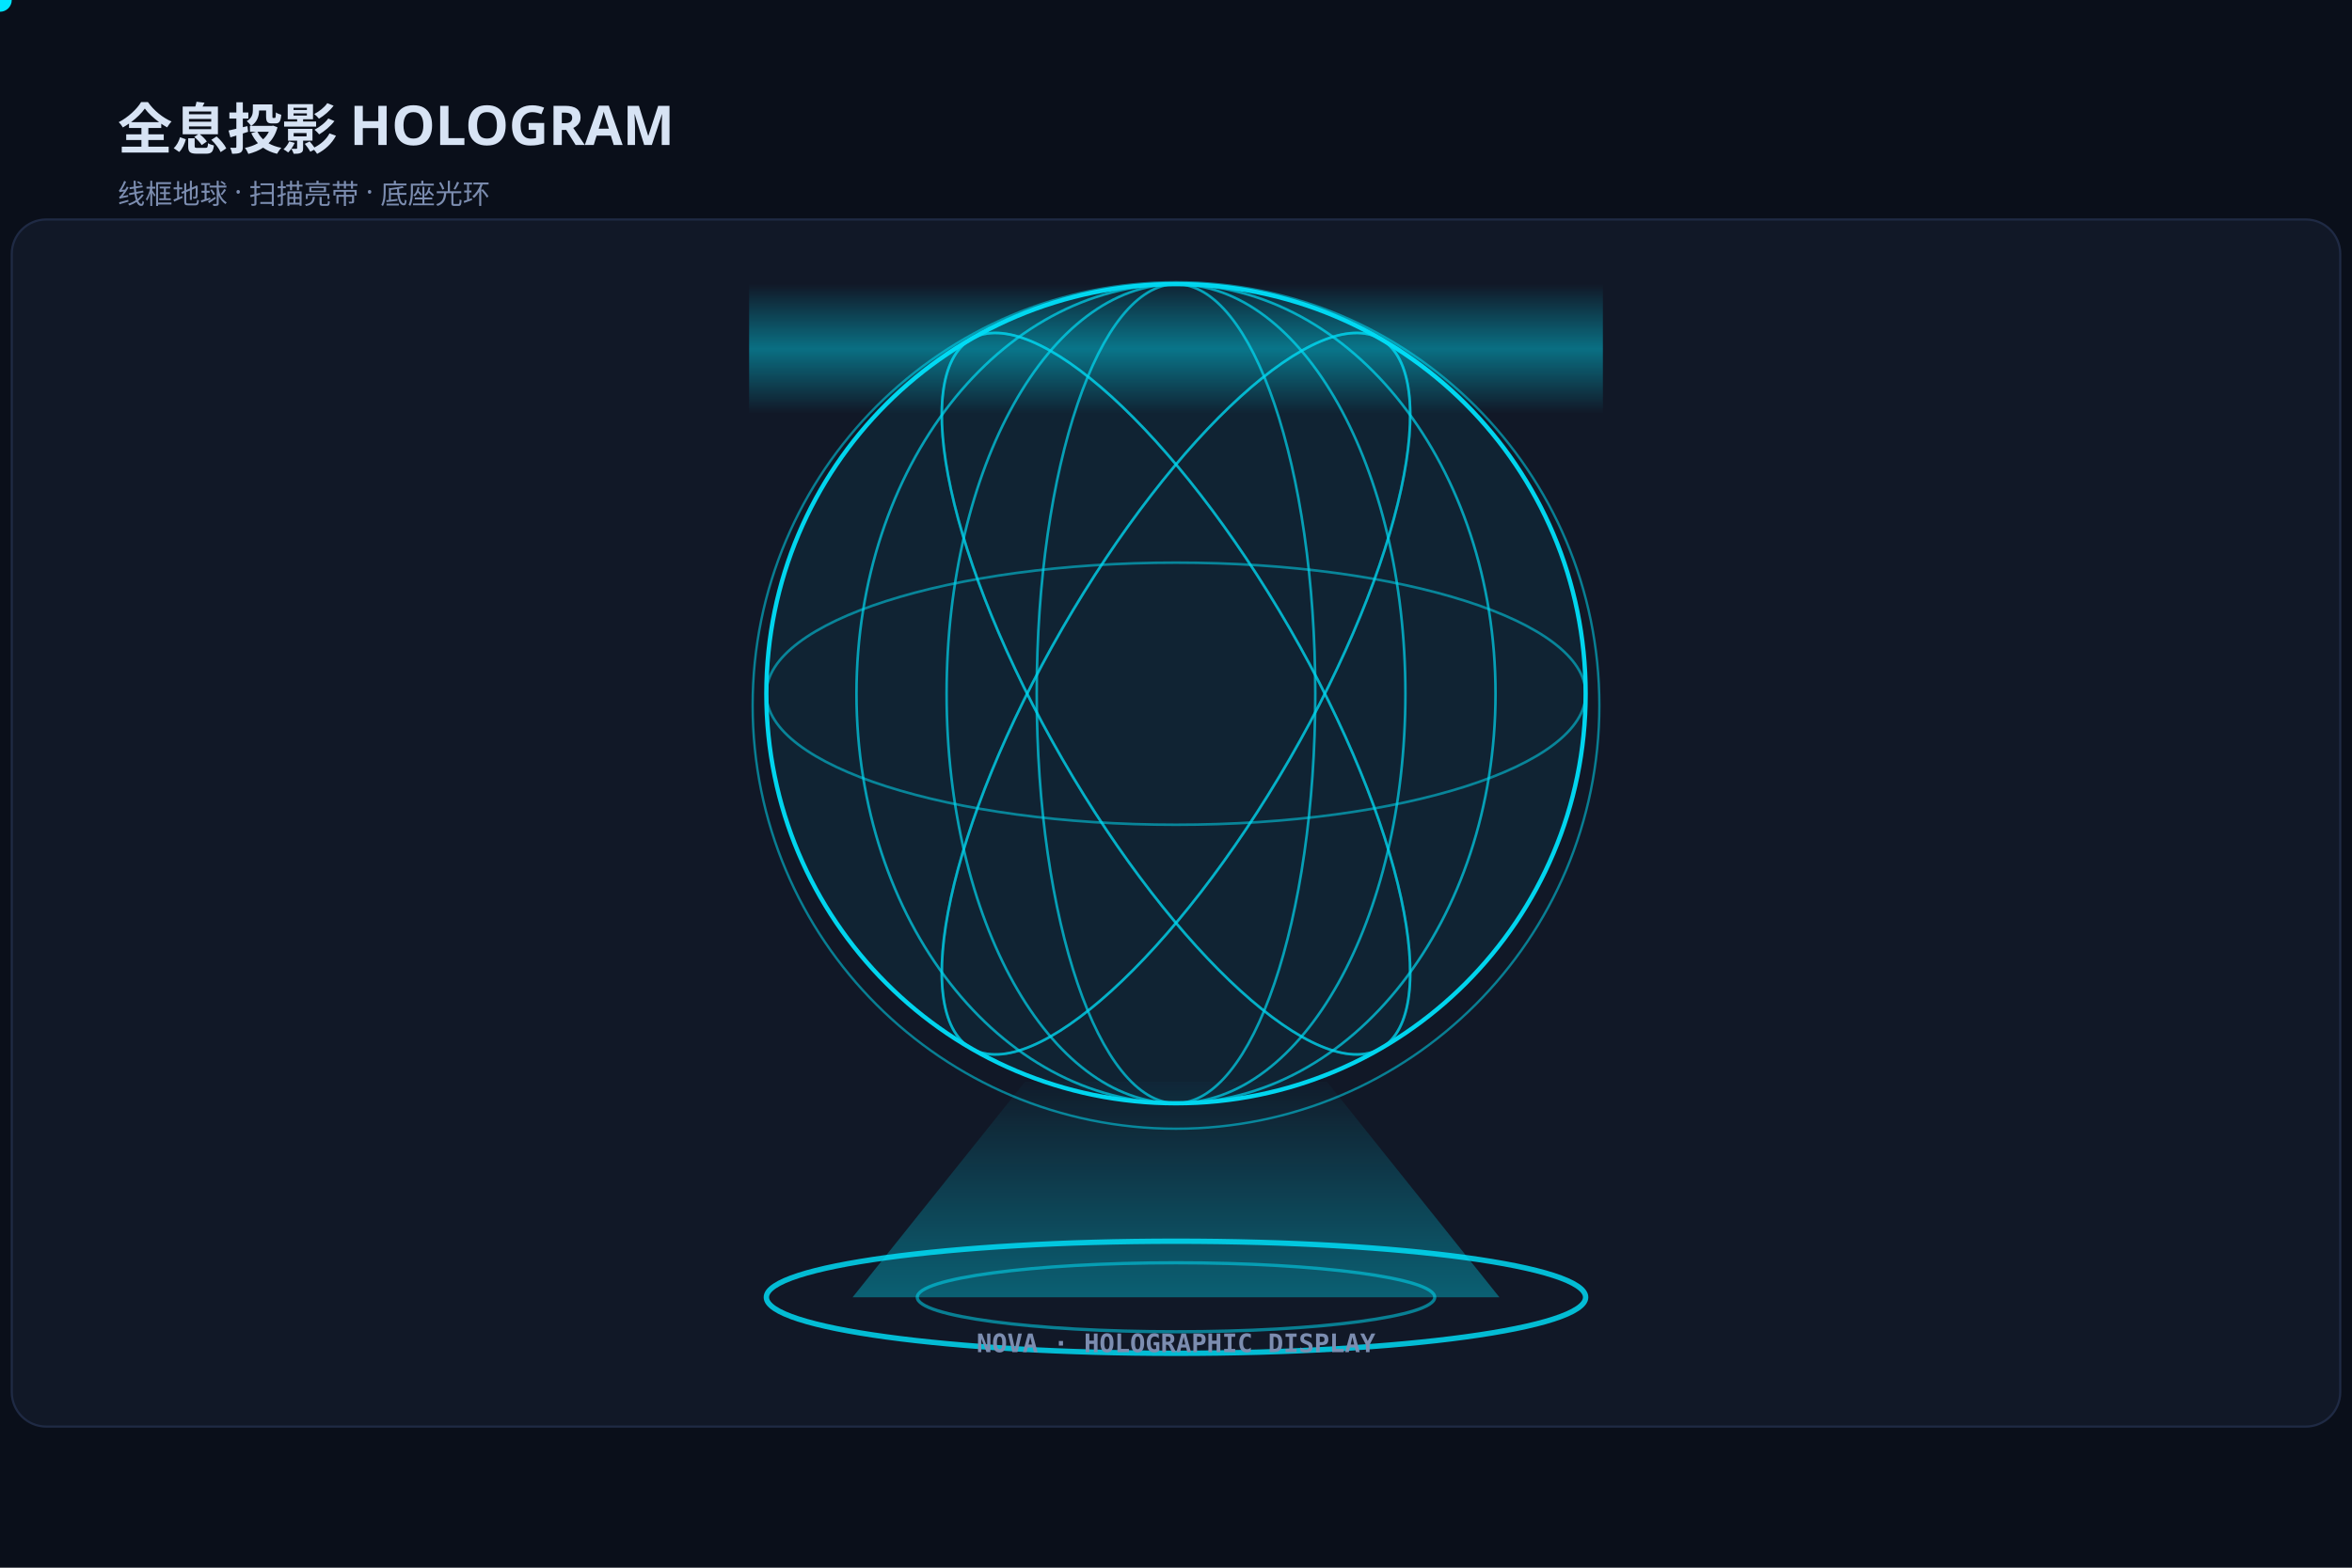
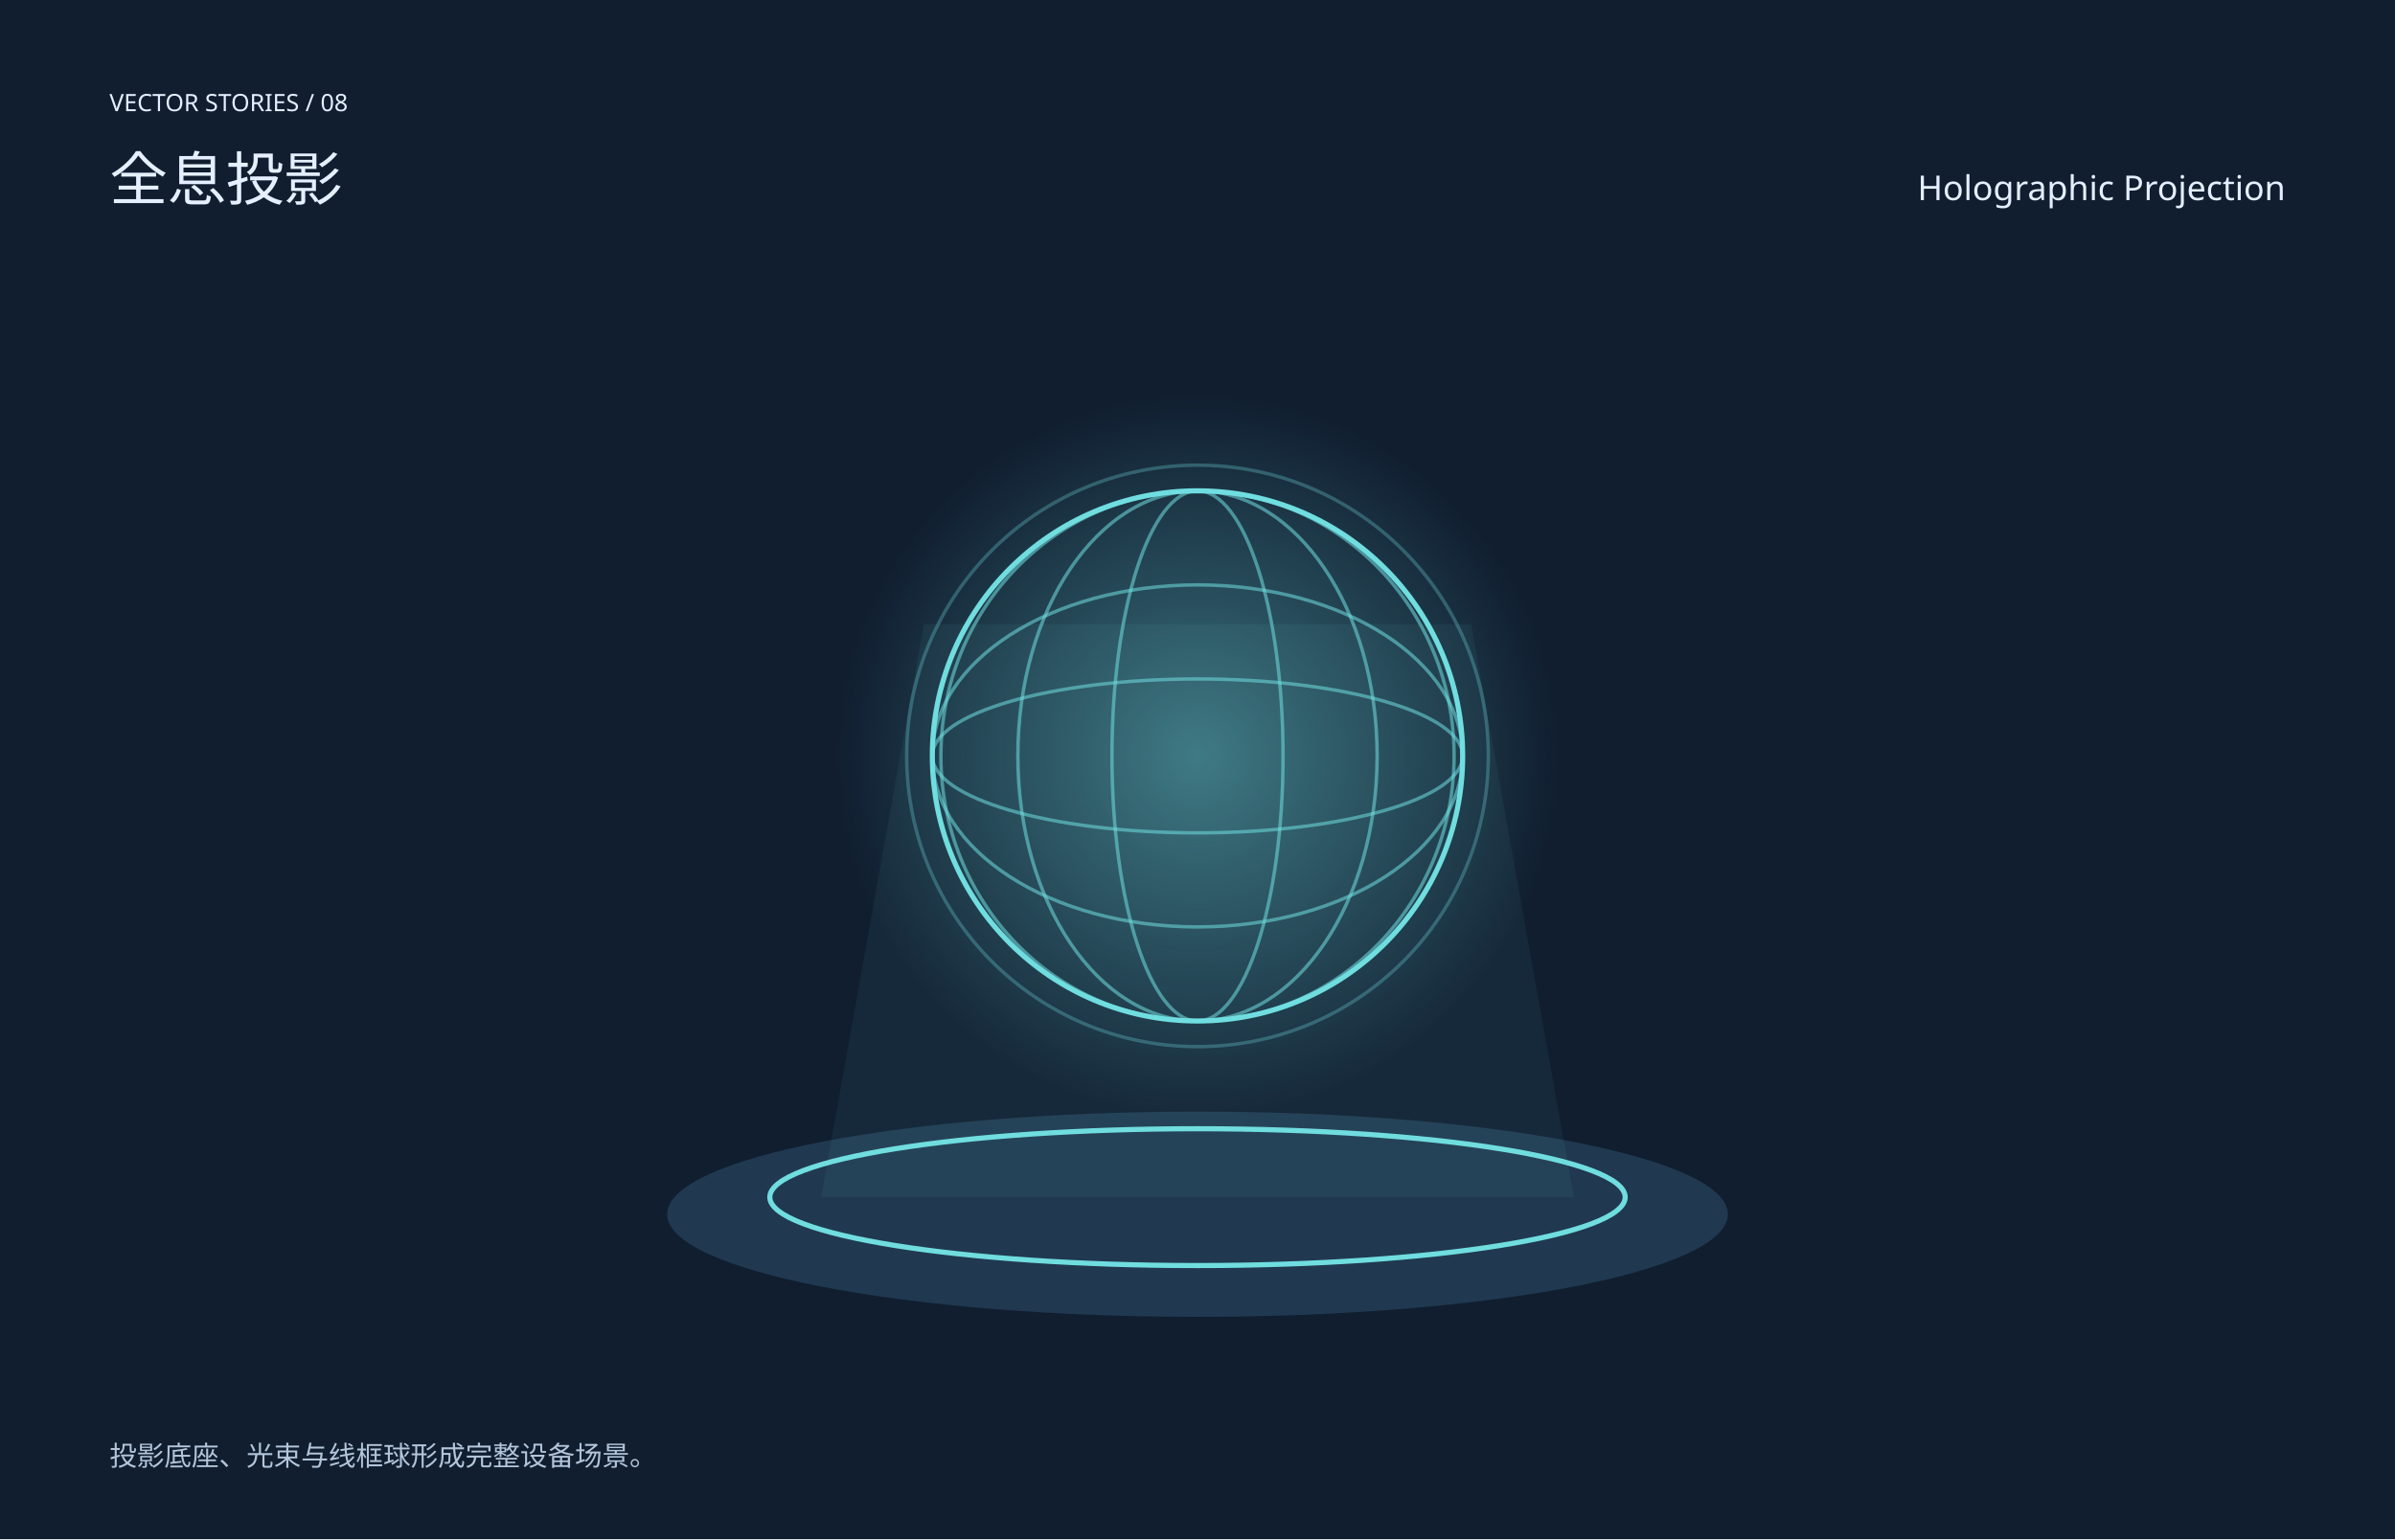
- <svg xmlns="http://www.w3.org/2000/svg" width="1200" height="800" viewBox="0 0 1200 800" font-family="PingFang SC, Hiragino Sans GB, Microsoft YaHei, sans-serif">
-   <rect width="1200" height="800" fill="#0a0f1a" />
-   <text x="60" y="76" font-size="28" font-weight="700" fill="#d7e3f4">全息投影 HOLOGRAM</text>
-   <text x="60" y="104" font-size="14" fill="#7c8db0">线框地球 · 扫描亮带 · 底座光环</text>
+ <svg xmlns="http://www.w3.org/2000/svg" width="1400" height="900" viewBox="0 0 1400 900" role="img" aria-labelledby="title desc" font-family="PingFang SC, Microsoft YaHei, sans-serif">
+   <rect x="0" y="0" width="1400" height="900" rx="0" fill="#101e30" />
+   <text x="64" y="65" fill="#e5efff" font-size="14" text-anchor="start">VECTOR STORIES / 08</text>
+   <text x="64" y="117" fill="#e5efff" font-size="34" text-anchor="start">全息投影</text>
+   <text x="1336" y="117" fill="#e5efff" font-size="20" text-anchor="end">Holographic Projection</text>
  <defs>
-     <linearGradient id="beam" x1="0" y1="1" x2="0" y2="0">
-       <stop offset="0" stop-color="#00e5ff" stop-opacity="0.35" />
-       <stop offset="1" stop-color="#00e5ff" stop-opacity="0.02" />
+     <radialGradient id="halo">
+       <stop stop-color="#70dddf" stop-opacity=".45" />
+       <stop offset="1" stop-color="#70dddf" stop-opacity="0" />
+     </radialGradient>
+     <linearGradient id="sky" x2="0" y2="1">
+       <stop stop-color="#b7d2eb" />
+       <stop offset="1" stop-color="#f4d8b4" />
    </linearGradient>
-     <linearGradient id="scanb" x1="0" y1="0" x2="0" y2="1">
-       <stop offset="0" stop-color="#00e5ff" stop-opacity="0" />
-       <stop offset="0.5" stop-color="#00e5ff" stop-opacity="0.5" />
-       <stop offset="1" stop-color="#00e5ff" stop-opacity="0" />
-     </linearGradient>
+     <clipPath id="stage">
+       <rect x="64" y="190" width="1272" height="620" rx="20" />
+     </clipPath>
  </defs>
-   <g transform="translate(600,420) scale(1.1) translate(-600,-420)">
-     <g>
-       <rect x="60" y="140" width="1080" height="560" rx="16" fill="#111827" stroke="#1f2a44" />
-     </g>
-     <ellipse cx="600" cy="640" rx="190" ry="26" fill="none" stroke="#00e5ff" stroke-width="2.5" opacity="0.8">
-       <animate attributeName="rx" values="190;210;190" dur="2.4s" repeatCount="indefinite" />
-     </ellipse>
-     <ellipse cx="600" cy="640" rx="120" ry="16" fill="none" stroke="#00e5ff" stroke-width="1.5" opacity="0.5" />
-     <path d="M 450 640 L 530 540 L 670 540 L 750 640 Z" fill="url(#beam)" />
-     <g opacity="0.92">
-       <animate attributeName="opacity" values="0.92;0.75;0.98;0.8;0.92" dur="2.3s" repeatCount="indefinite" />
-       <circle cx="600" cy="360" r="190" fill="rgba(0,229,255,0.06)" stroke="#00e5ff" stroke-width="2" />
-       <ellipse cx="600" cy="360" rx="148.2" ry="190" fill="none" stroke="#00e5ff" stroke-width="1.2" opacity="0.7" />
-       <ellipse cx="600" cy="360" rx="106.4" ry="190" fill="none" stroke="#00e5ff" stroke-width="1.2" opacity="0.7" />
-       <ellipse cx="600" cy="360" rx="64.6" ry="190" fill="none" stroke="#00e5ff" stroke-width="1.2" opacity="0.7" />
-       <ellipse cx="600" cy="360" rx="190" ry="60.8" fill="none" stroke="#00e5ff" stroke-width="1.2" opacity="0.55" transform="rotate(-120 600 360)" />
-       <ellipse cx="600" cy="360" rx="190" ry="60.8" fill="none" stroke="#00e5ff" stroke-width="1.2" opacity="0.55" transform="rotate(-60 600 360)" />
-       <ellipse cx="600" cy="360" rx="190" ry="60.8" fill="none" stroke="#00e5ff" stroke-width="1.2" opacity="0.55" transform="rotate(0 600 360)" />
-       <ellipse cx="600" cy="360" rx="190" ry="60.8" fill="none" stroke="#00e5ff" stroke-width="1.2" opacity="0.55" transform="rotate(60 600 360)" />
-       <ellipse cx="600" cy="360" rx="190" ry="60.8" fill="none" stroke="#00e5ff" stroke-width="1.2" opacity="0.55" transform="rotate(120 600 360)" />
-     </g>
-     <g opacity="0.85">
-       <rect x="402" y="170" width="396" height="60" fill="url(#scanb)">
-         <animate attributeName="y" values="170;490;170" dur="3s" repeatCount="indefinite" />
-       </rect>
-     </g>
+   <g clip-path="url(#stage)">
+     <ellipse cx="700" cy="710" rx="310" ry="60" fill="#203950" />
+     <ellipse cx="700" cy="700" rx="250" ry="40" fill="none" stroke="#70dddf" stroke-width="3" />
+     <path d="M480 700L540 365H860L920 700Z" fill="#70dddf" stroke="none" stroke-width="2" stroke-linecap="round" stroke-linejoin="round" opacity=".06" />
+     <circle cx="700" cy="442" r="210" fill="url(#halo)" />
+     <circle cx="700" cy="442" r="155" fill="none" stroke="#70dddf" stroke-width="3" />
+     <ellipse cx="700" cy="442" rx="50" ry="155" fill="none" stroke="#70dddf" stroke-opacity=".55" stroke-width="2" />
+     <ellipse cx="700" cy="442" rx="105" ry="155" fill="none" stroke="#70dddf" stroke-opacity=".55" stroke-width="2" />
+     <ellipse cx="700" cy="442" rx="150" ry="155" fill="none" stroke="#70dddf" stroke-opacity=".55" stroke-width="2" />
+     <ellipse cx="700" cy="442" rx="155" ry="45" fill="none" stroke="#70dddf" stroke-opacity=".55" stroke-width="2" />
+     <ellipse cx="700" cy="442" rx="155" ry="100" fill="none" stroke="#70dddf" stroke-opacity=".55" stroke-width="2" />
+     <circle cx="700" cy="442" r="170" fill="none" class="pulse" stroke="#70dddf" stroke-width="2" opacity=".3" />
  </g>
-   <circle cx="600" cy="360" r="216" fill="none" stroke="#00e5ff" stroke-width="1.2" opacity="0.5" />
-   <circle r="6" fill="#00e5ff">
-     <animateMotion dur="5s" repeatCount="indefinite" path="M 816 360 A 216 216 0 1 1 815.9 359.5" />
-   </circle>
-   <text x="600" y="690" font-size="13" fill="#7c8db0" text-anchor="middle" font-weight="700" font-family="SFMono-Regular, Menlo, monospace">NOVA · HOLOGRAPHIC DISPLAY</text>
+   <text x="64" y="857" fill="#b3c5da" font-size="16" text-anchor="start">投影底座、光束与线框球形成完整设备场景。</text>
+   <style>@keyframes breathe{50%{opacity:.6}}.pulse{animation:breathe 6s ease-in-out infinite}@keyframes drift{50%{transform:translateY(6px)}}.drift{animation:drift 8s ease-in-out infinite}@media(prefers-reduced-motion:reduce){.pulse,.drift{animation:none}}</style>
</svg>
